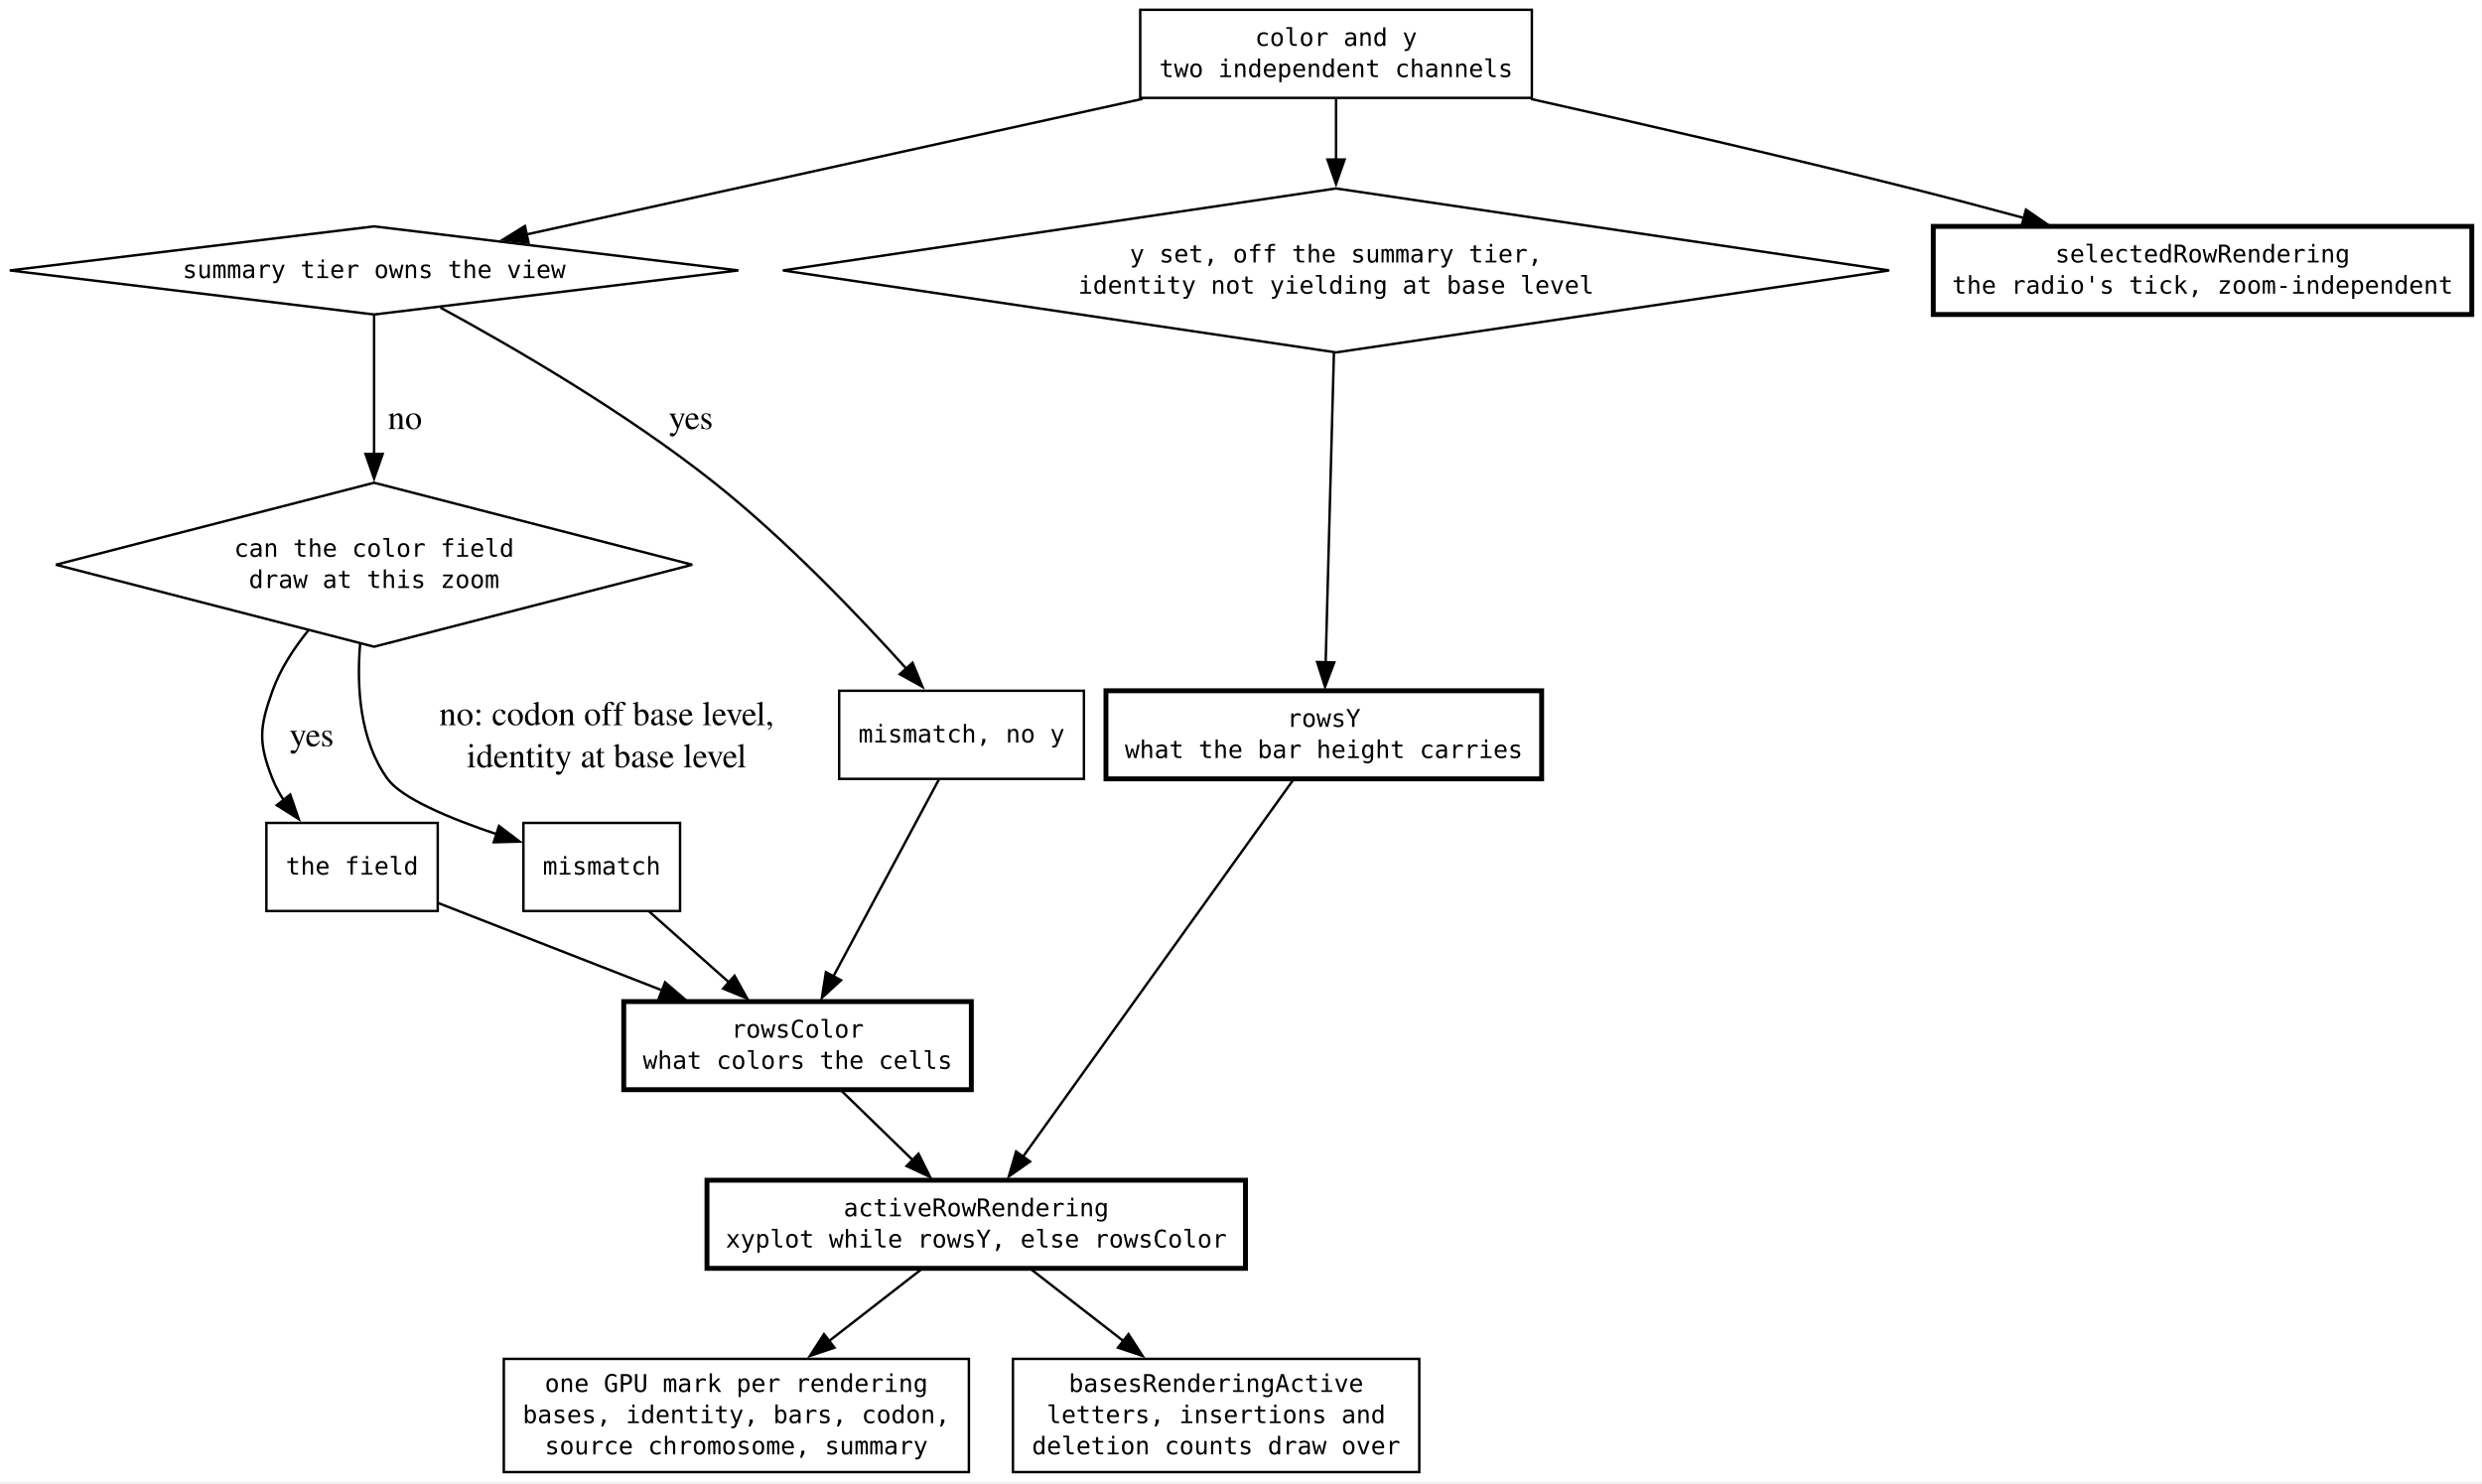
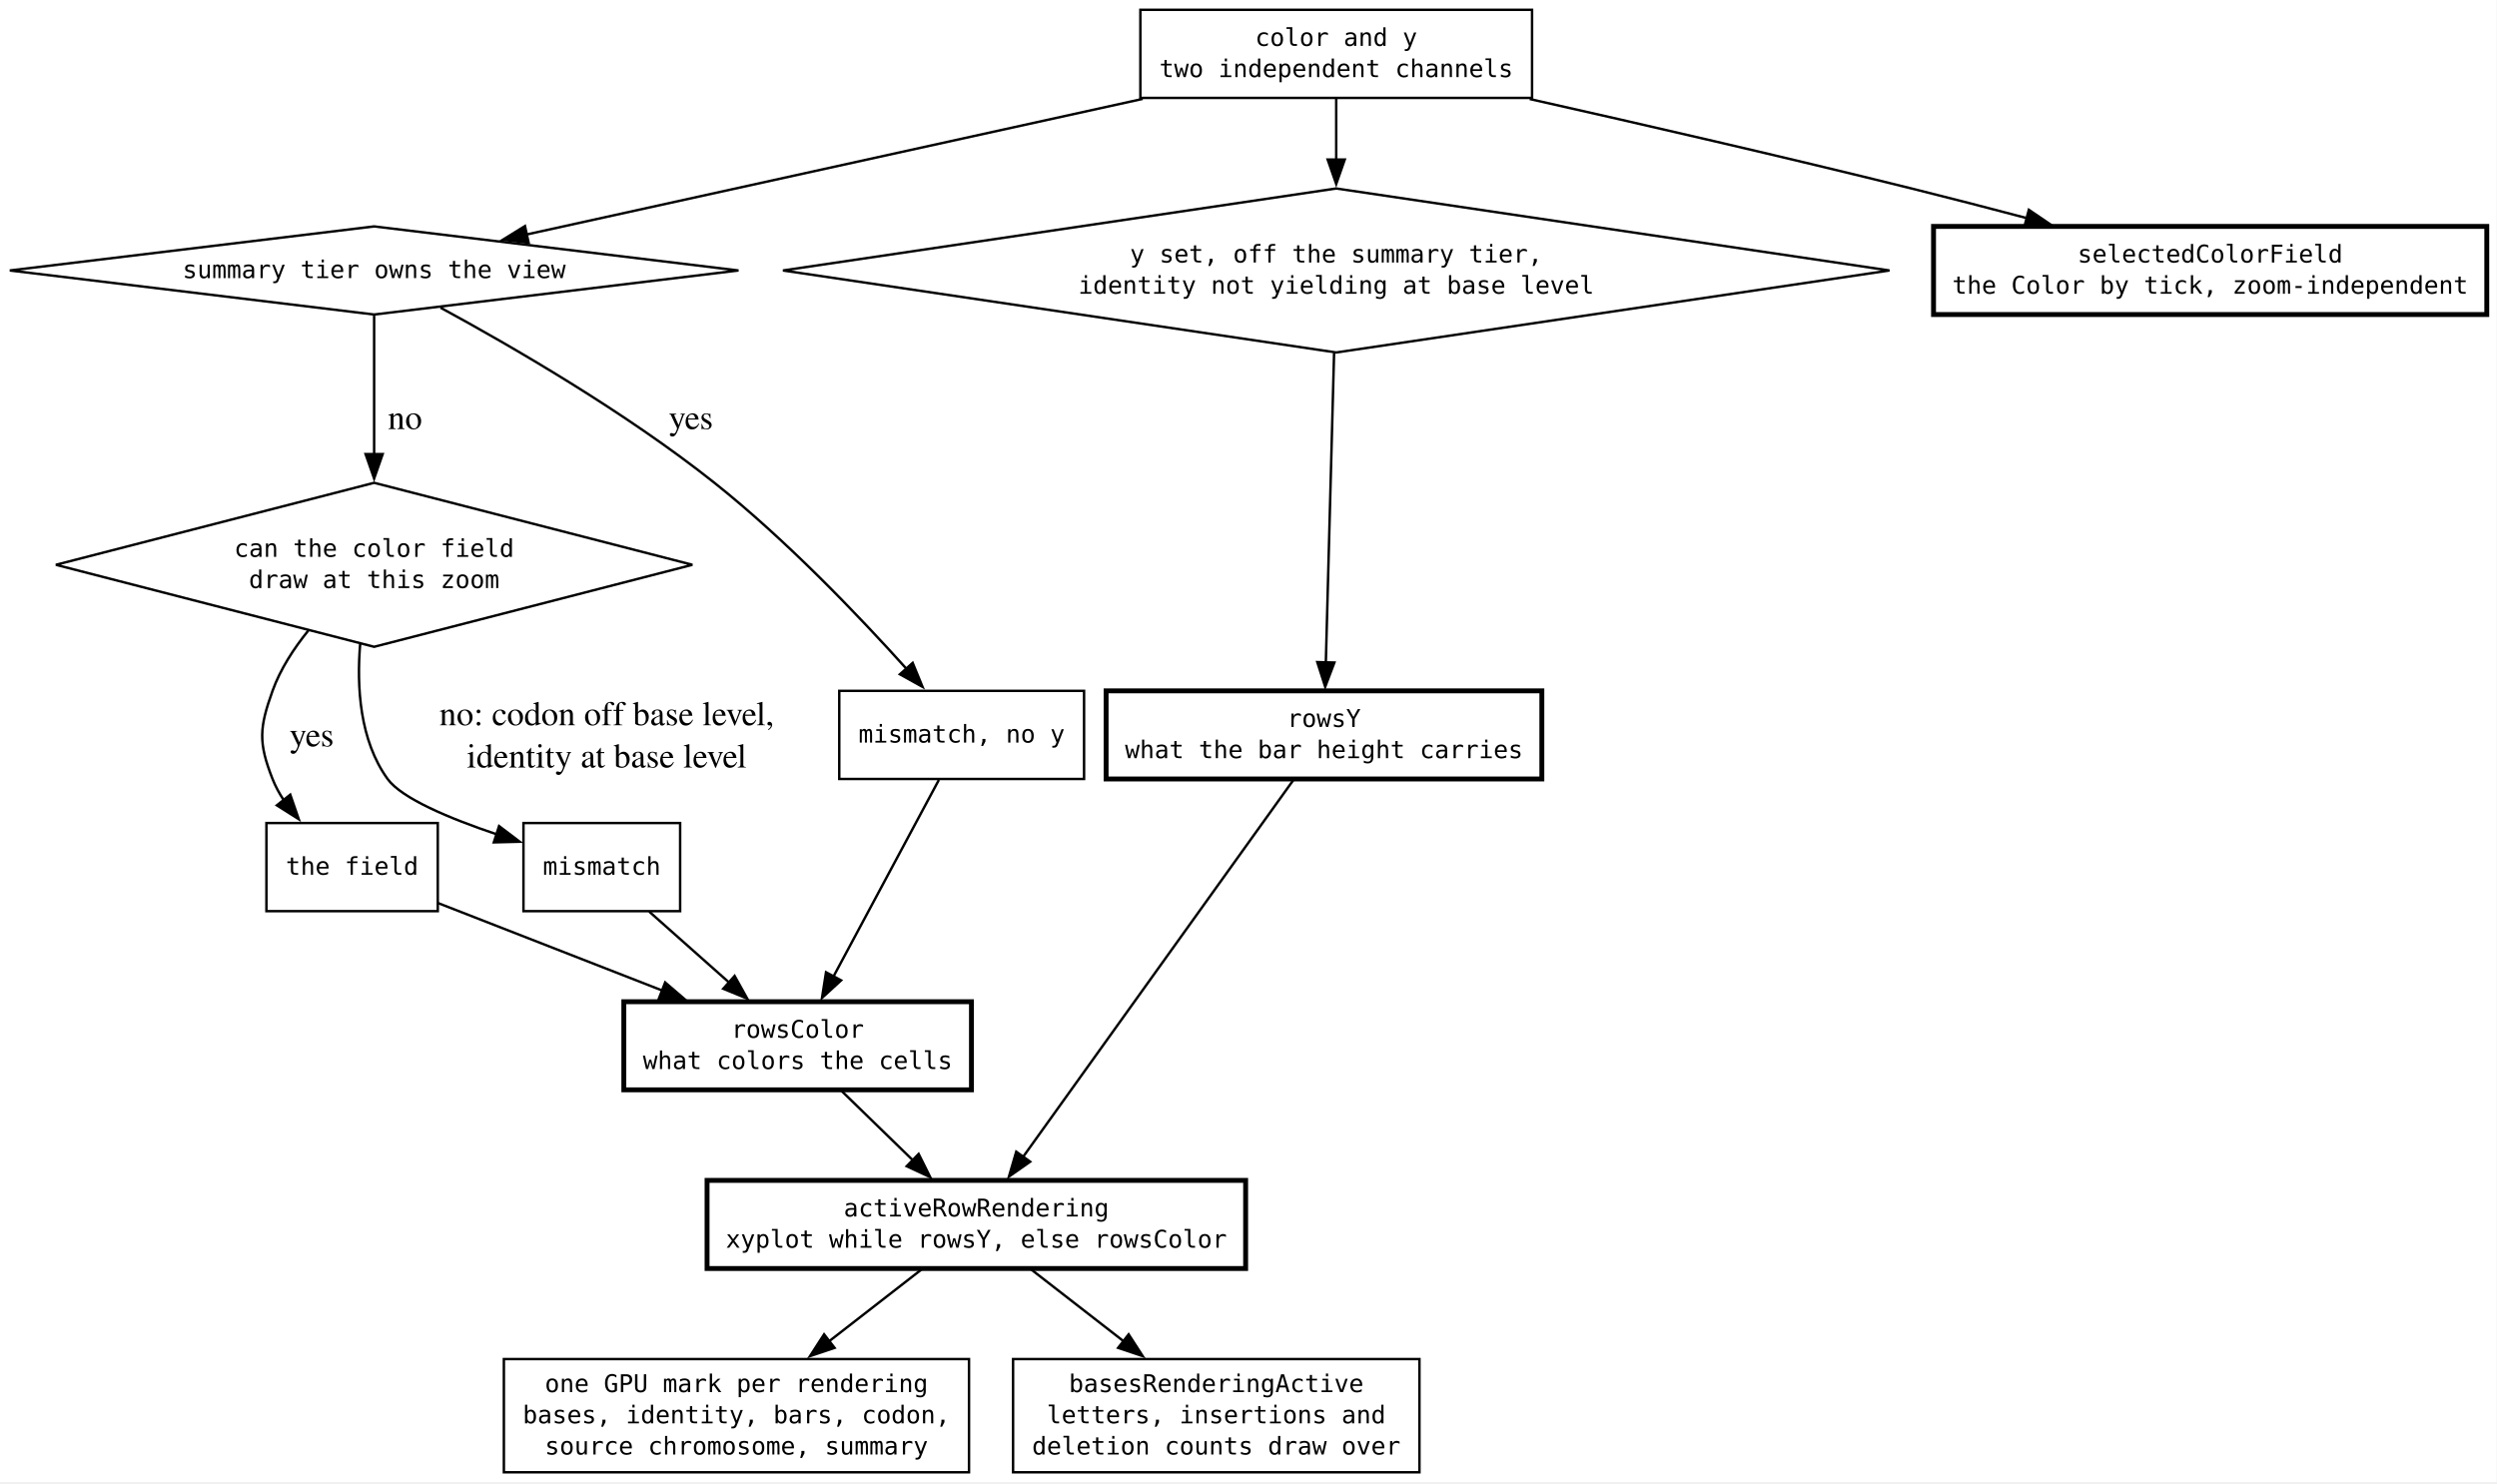
- <svg xmlns="http://www.w3.org/2000/svg" width="1014pt" height="606pt" viewBox="0.00 0.00 1014.00 606.00">
+ <svg xmlns="http://www.w3.org/2000/svg" width="1020pt" height="606pt" viewBox="0.00 0.00 1020.00 606.00">
  <g id="graph0" class="graph" transform="scale(1 1) rotate(0) translate(4 601.5)">
-     <polygon fill="white" stroke="none" points="-4,4 -4,-601.5 1009.83,-601.5 1009.83,4 -4,4" />
+     <polygon fill="white" stroke="none" points="-4,4 -4,-601.5 1015.83,-601.5 1015.83,4 -4,4" />
    <g id="node1" class="node">
      <polygon fill="none" stroke="black" points="148.83,-509 0,-491 148.83,-473 297.67,-491 148.83,-509" />
      <text xml:space="preserve" text-anchor="middle" x="148.83" y="-487.88" font-family="monospace" font-size="10.00">summary tier owns the view</text>
    </g>
    <g id="node2" class="node">
      <polygon fill="none" stroke="black" points="148.83,-404.25 18.83,-370.75 148.83,-337.25 278.83,-370.75 148.83,-404.25" />
      <text xml:space="preserve" text-anchor="middle" x="148.83" y="-374" font-family="monospace" font-size="10.00">can the color field</text>
      <text xml:space="preserve" text-anchor="middle" x="148.83" y="-361.25" font-family="monospace" font-size="10.00">draw at this zoom</text>
    </g>
    <g id="edge4" class="edge">
      <path fill="none" stroke="black" d="M148.83,-472.55C148.83,-457.62 148.83,-435.48 148.83,-415.75" />
      <polygon fill="black" stroke="black" points="152.33,-415.99 148.83,-405.99 145.33,-415.99 152.33,-415.99" />
      <text xml:space="preserve" text-anchor="middle" x="159.71" y="-426.2" font-family="Times,serif" font-size="14.00"> no</text>
    </g>
    <g id="node6" class="node">
      <polygon fill="none" stroke="black" points="438.83,-319.25 338.83,-319.25 338.83,-283.25 438.83,-283.25 438.83,-319.25" />
      <text xml:space="preserve" text-anchor="middle" x="388.83" y="-298.12" font-family="monospace" font-size="10.00">mismatch, no y</text>
    </g>
    <g id="edge3" class="edge">
      <path fill="none" stroke="black" d="M175.95,-475.8C204.91,-460.07 251.54,-433.09 287.83,-404.25 317.15,-380.95 346.86,-349.85 366.39,-328.14" />
      <polygon fill="black" stroke="black" points="368.82,-330.68 372.85,-320.88 363.59,-326.02 368.82,-330.68" />
      <text xml:space="preserve" text-anchor="middle" x="276.49" y="-426.2" font-family="Times,serif" font-size="14.00"> yes</text>
    </g>
    <g id="node7" class="node">
      <polygon fill="none" stroke="black" points="174.83,-265.25 104.83,-265.25 104.83,-229.25 174.83,-229.25 174.83,-265.25" />
      <text xml:space="preserve" text-anchor="middle" x="139.83" y="-244.12" font-family="monospace" font-size="10.00">the field</text>
    </g>
    <g id="edge5" class="edge">
      <path fill="none" stroke="black" d="M121.94,-343.88C115.99,-336.54 110.51,-328.12 107.33,-319.25 101.94,-304.19 101.48,-298.14 107.33,-283.25 108.53,-280.21 110.12,-277.28 111.97,-274.49" />
      <polygon fill="black" stroke="black" points="114.57,-276.84 118.04,-266.82 109.09,-272.49 114.57,-276.84" />
      <text xml:space="preserve" text-anchor="middle" x="121.58" y="-296.57" font-family="Times,serif" font-size="14.00"> yes</text>
    </g>
    <g id="node8" class="node">
      <polygon fill="none" stroke="black" points="273.83,-265.25 209.83,-265.25 209.83,-229.25 273.83,-229.25 273.83,-265.25" />
      <text xml:space="preserve" text-anchor="middle" x="241.83" y="-244.12" font-family="monospace" font-size="10.00">mismatch</text>
    </g>
    <g id="edge6" class="edge">
      <path fill="none" stroke="black" d="M143.14,-338.61C141.64,-320.81 142.95,-298.97 154.33,-283.25 160.1,-275.29 179.71,-267.1 198.91,-260.64" />
      <polygon fill="black" stroke="black" points="199.86,-264.01 208.31,-257.61 197.72,-257.35 199.86,-264.01" />
      <text xml:space="preserve" text-anchor="middle" x="242.08" y="-305.2" font-family="Times,serif" font-size="14.00"> no: codon off base level,</text>
      <text xml:space="preserve" text-anchor="middle" x="242.08" y="-287.95" font-family="Times,serif" font-size="14.00"> identity at base level</text>
    </g>
    <g id="node3" class="node">
      <polygon fill="none" stroke="black" points="541.83,-524.5 315.83,-491 541.83,-457.5 767.83,-491 541.83,-524.5" />
      <text xml:space="preserve" text-anchor="middle" x="541.83" y="-494.25" font-family="monospace" font-size="10.00">y set, off the summary tier,</text>
      <text xml:space="preserve" text-anchor="middle" x="541.83" y="-481.5" font-family="monospace" font-size="10.00">identity not yielding at base level</text>
    </g>
    <g id="node10" class="node">
      <polygon fill="none" stroke="black" stroke-width="2" points="625.83,-319.25 447.83,-319.25 447.83,-283.25 625.83,-283.25 625.83,-319.25" />
      <text xml:space="preserve" text-anchor="middle" x="536.83" y="-304.5" font-family="monospace" font-size="10.00">rowsY</text>
      <text xml:space="preserve" text-anchor="middle" x="536.83" y="-291.75" font-family="monospace" font-size="10.00">what the bar height carries</text>
    </g>
    <g id="edge11" class="edge">
      <path fill="none" stroke="black" d="M540.96,-457.3C540.01,-421.55 538.5,-364.85 537.59,-330.83" />
      <polygon fill="black" stroke="black" points="541.09,-330.82 537.33,-320.91 534.1,-331 541.09,-330.82" />
    </g>
    <g id="node4" class="node">
      <polygon fill="none" stroke="black" points="621.83,-597.5 461.83,-597.5 461.83,-561.5 621.83,-561.5 621.83,-597.5" />
      <text xml:space="preserve" text-anchor="middle" x="541.83" y="-582.75" font-family="monospace" font-size="10.00">color and y</text>
      <text xml:space="preserve" text-anchor="middle" x="541.83" y="-570" font-family="monospace" font-size="10.00">two independent channels</text>
    </g>
    <g id="edge2" class="edge">
      <path fill="none" stroke="black" d="M462.78,-561.1C388.57,-544.77 279.06,-520.66 210.94,-505.67" />
      <polygon fill="black" stroke="black" points="211.95,-502.31 201.44,-503.58 210.45,-509.15 211.95,-502.31" />
    </g>
    <g id="edge10" class="edge">
      <path fill="none" stroke="black" d="M541.83,-561.41C541.83,-554.07 541.83,-545.12 541.83,-536.12" />
      <polygon fill="black" stroke="black" points="545.33,-536.33 541.83,-526.33 538.33,-536.33 545.33,-536.33" />
    </g>
    <g id="node5" class="node">
-       <polygon fill="none" stroke="black" stroke-width="2" points="1005.83,-509 785.83,-509 785.83,-473 1005.83,-473 1005.83,-509" />
-       <text xml:space="preserve" text-anchor="middle" x="895.83" y="-494.25" font-family="monospace" font-size="10.00">selectedRowRendering</text>
-       <text xml:space="preserve" text-anchor="middle" x="895.83" y="-481.5" font-family="monospace" font-size="10.00">the radio's tick, zoom-independent</text>
+       <polygon fill="none" stroke="black" stroke-width="2" points="1011.83,-509 785.83,-509 785.83,-473 1011.83,-473 1011.83,-509" />
+       <text xml:space="preserve" text-anchor="middle" x="898.83" y="-494.25" font-family="monospace" font-size="10.00">selectedColorField</text>
+       <text xml:space="preserve" text-anchor="middle" x="898.83" y="-481.5" font-family="monospace" font-size="10.00">the Color by tick, zoom-independent</text>
    </g>
    <g id="edge1" class="edge">
-       <path fill="none" stroke="black" d="M621.43,-561.06C667.03,-550.85 725.27,-537.46 776.83,-524.5 791.79,-520.74 807.75,-516.52 822.97,-512.41" />
-       <polygon fill="black" stroke="black" points="823.7,-515.83 832.43,-509.83 821.86,-509.08 823.7,-515.83" />
+       <path fill="none" stroke="black" d="M620.86,-561.05C666.53,-550.79 725.03,-537.35 776.83,-524.5 792.22,-520.68 808.64,-516.43 824.3,-512.29" />
+       <polygon fill="black" stroke="black" points="824.76,-515.79 833.53,-509.84 822.96,-509.03 824.76,-515.79" />
    </g>
    <g id="node9" class="node">
      <polygon fill="none" stroke="black" stroke-width="2" points="392.83,-192.25 250.83,-192.25 250.83,-156.25 392.83,-156.25 392.83,-192.25" />
      <text xml:space="preserve" text-anchor="middle" x="321.83" y="-177.5" font-family="monospace" font-size="10.00">rowsColor</text>
      <text xml:space="preserve" text-anchor="middle" x="321.83" y="-164.75" font-family="monospace" font-size="10.00">what colors the cells</text>
    </g>
    <g id="edge7" class="edge">
      <path fill="none" stroke="black" d="M379.52,-282.87C368.37,-262.07 349.56,-226.98 336.47,-202.55" />
      <polygon fill="black" stroke="black" points="339.59,-200.98 331.78,-193.82 333.42,-204.28 339.59,-200.98" />
    </g>
    <g id="edge8" class="edge">
      <path fill="none" stroke="black" d="M174.92,-232.56C200.87,-222.44 236.71,-208.46 266.49,-196.84" />
      <polygon fill="black" stroke="black" points="267.71,-200.12 275.75,-193.23 265.17,-193.6 267.71,-200.12" />
    </g>
    <g id="edge9" class="edge">
      <path fill="none" stroke="black" d="M261.2,-229.06C271.05,-220.32 283.2,-209.53 294.03,-199.92" />
      <polygon fill="black" stroke="black" points="296.08,-202.79 301.24,-193.53 291.43,-197.55 296.08,-202.79" />
    </g>
    <g id="node11" class="node">
      <polygon fill="none" stroke="black" stroke-width="2" points="504.83,-119.25 284.83,-119.25 284.83,-83.25 504.83,-83.25 504.83,-119.25" />
      <text xml:space="preserve" text-anchor="middle" x="394.83" y="-104.5" font-family="monospace" font-size="10.00">activeRowRendering</text>
      <text xml:space="preserve" text-anchor="middle" x="394.83" y="-91.75" font-family="monospace" font-size="10.00">xyplot while rowsY, else rowsColor</text>
    </g>
    <g id="edge12" class="edge">
      <path fill="none" stroke="black" d="M339.5,-156.06C348.32,-147.49 359.14,-136.96 368.88,-127.49" />
      <polygon fill="black" stroke="black" points="371.26,-130.06 375.99,-120.58 366.38,-125.04 371.26,-130.06" />
    </g>
    <g id="edge13" class="edge">
      <path fill="none" stroke="black" d="M524.48,-283.03C499.62,-248.36 443.4,-169.96 413.83,-128.73" />
      <polygon fill="black" stroke="black" points="416.81,-126.89 408.14,-120.81 411.12,-130.97 416.81,-126.89" />
    </g>
    <g id="node12" class="node">
      <polygon fill="none" stroke="black" points="391.83,-46.25 201.83,-46.25 201.83,0 391.83,0 391.83,-46.25" />
      <text xml:space="preserve" text-anchor="middle" x="296.83" y="-32.75" font-family="monospace" font-size="10.00">one GPU mark per rendering</text>
      <text xml:space="preserve" text-anchor="middle" x="296.83" y="-20" font-family="monospace" font-size="10.00">bases, identity, bars, codon,</text>
      <text xml:space="preserve" text-anchor="middle" x="296.83" y="-7.25" font-family="monospace" font-size="10.00">source chromosome, summary</text>
    </g>
    <g id="edge14" class="edge">
      <path fill="none" stroke="black" d="M372.59,-82.98C361.42,-74.29 347.56,-63.53 334.76,-53.59" />
      <polygon fill="black" stroke="black" points="336.92,-50.83 326.88,-47.46 332.63,-56.36 336.92,-50.83" />
    </g>
    <g id="node13" class="node">
      <polygon fill="none" stroke="black" points="575.83,-46.25 409.83,-46.25 409.83,0 575.83,0 575.83,-46.25" />
      <text xml:space="preserve" text-anchor="middle" x="492.83" y="-32.75" font-family="monospace" font-size="10.00">basesRenderingActive</text>
      <text xml:space="preserve" text-anchor="middle" x="492.83" y="-20" font-family="monospace" font-size="10.00">letters, insertions and</text>
      <text xml:space="preserve" text-anchor="middle" x="492.83" y="-7.25" font-family="monospace" font-size="10.00">deletion counts draw over</text>
    </g>
    <g id="edge15" class="edge">
      <path fill="none" stroke="black" d="M417.07,-82.98C428.25,-74.29 442.11,-63.53 454.91,-53.59" />
      <polygon fill="black" stroke="black" points="457.04,-56.36 462.79,-47.46 452.74,-50.83 457.04,-56.36" />
    </g>
  </g>
</svg>
